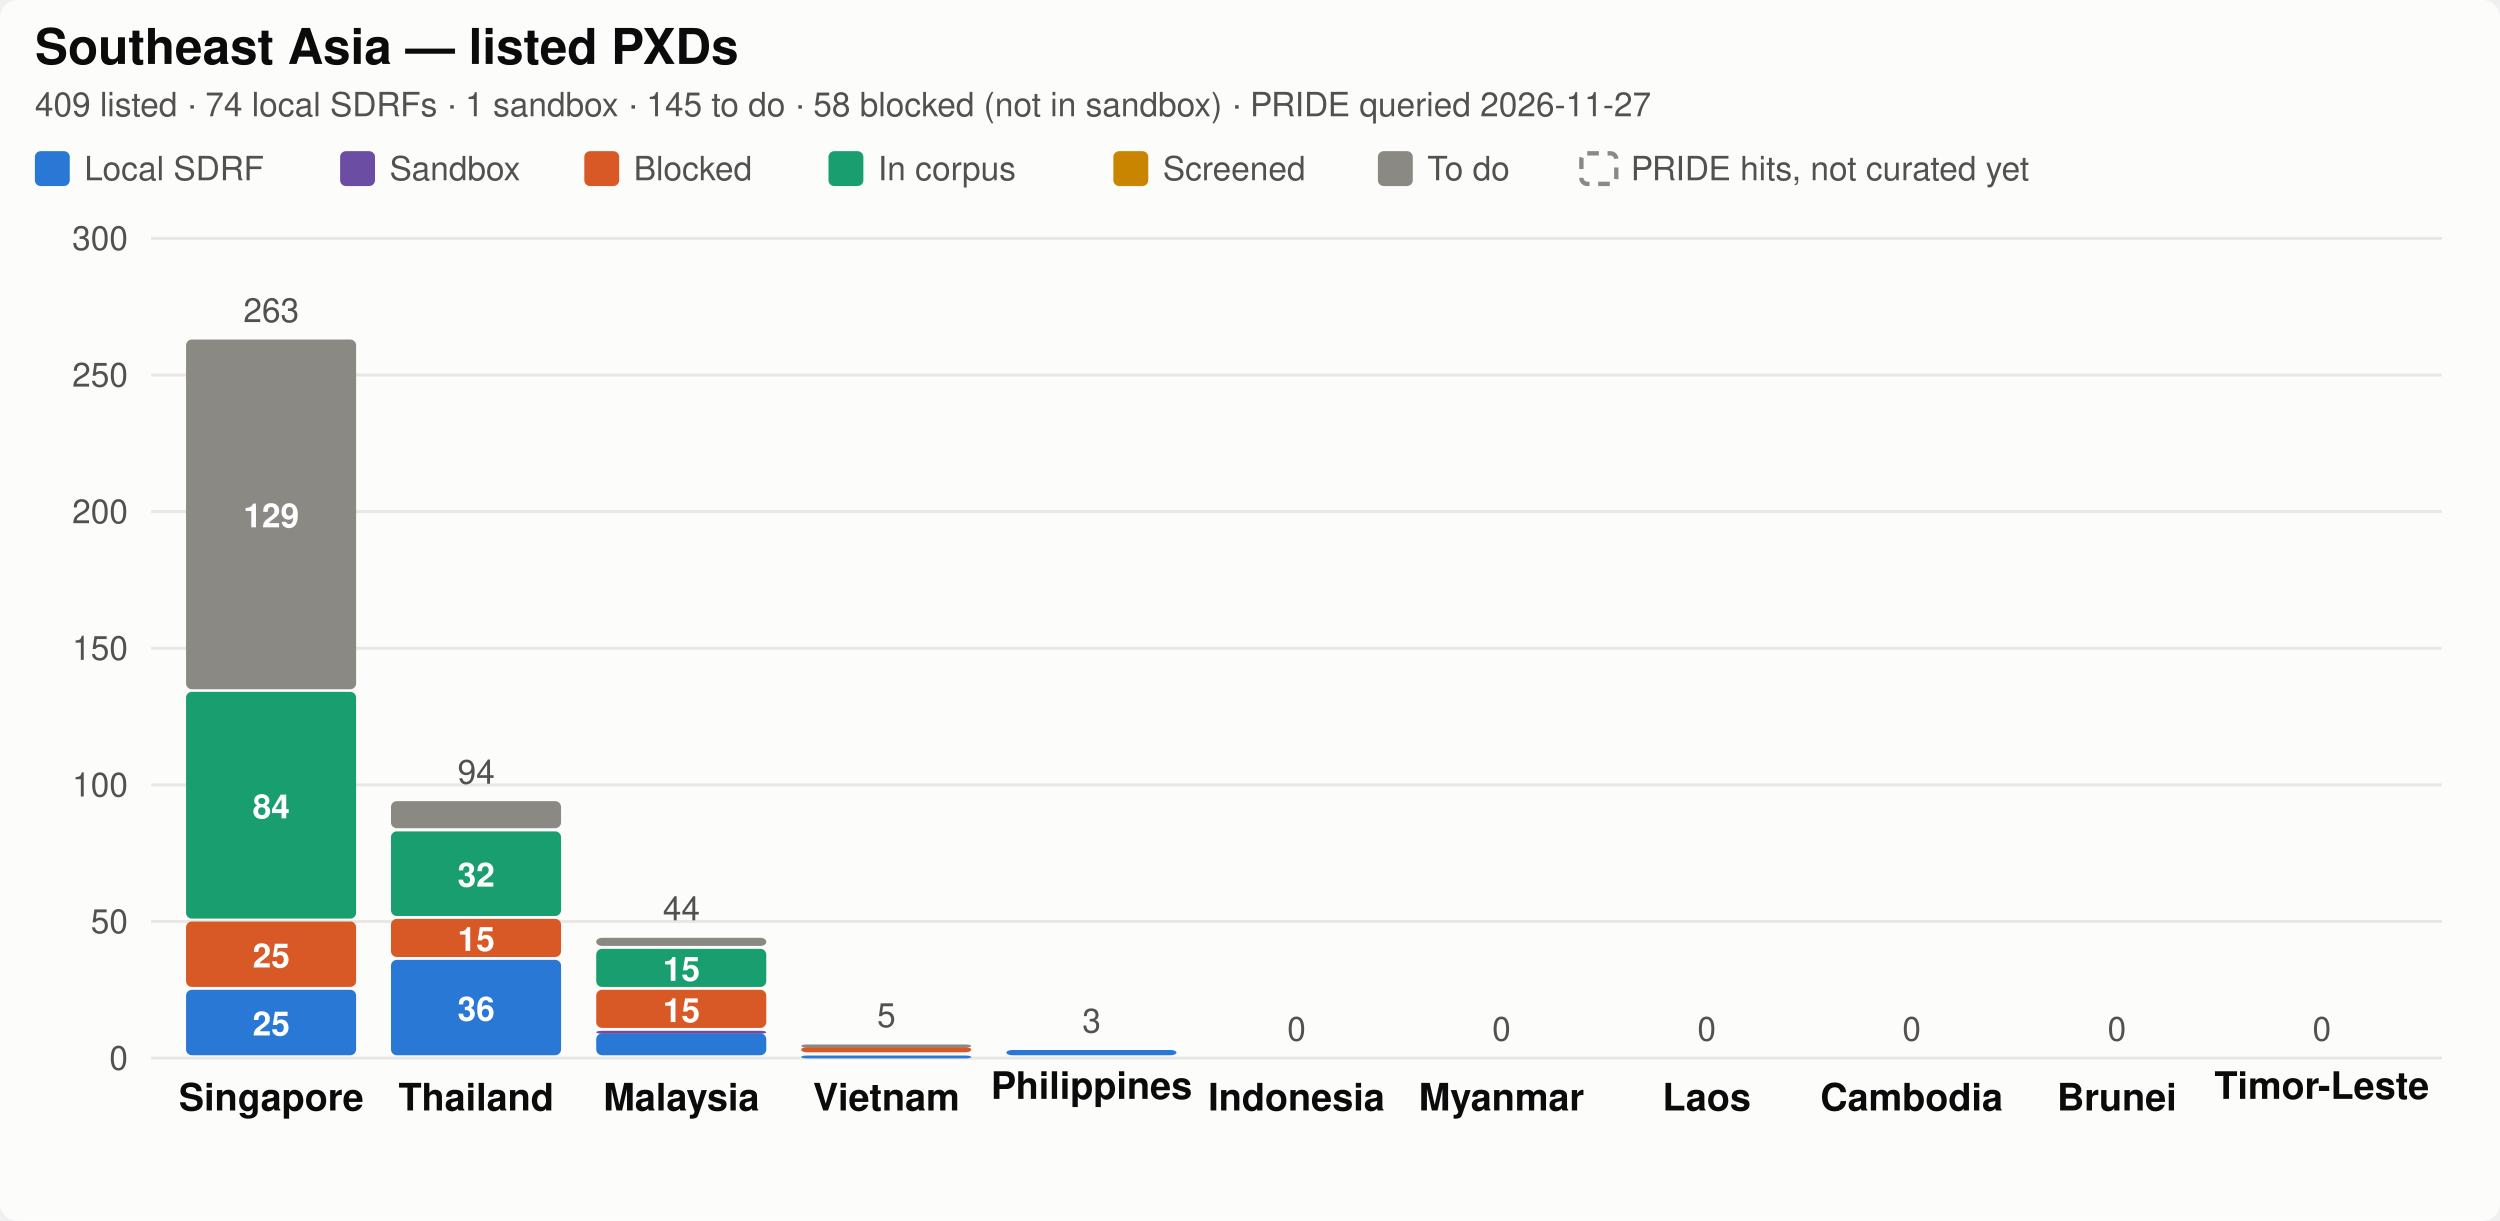
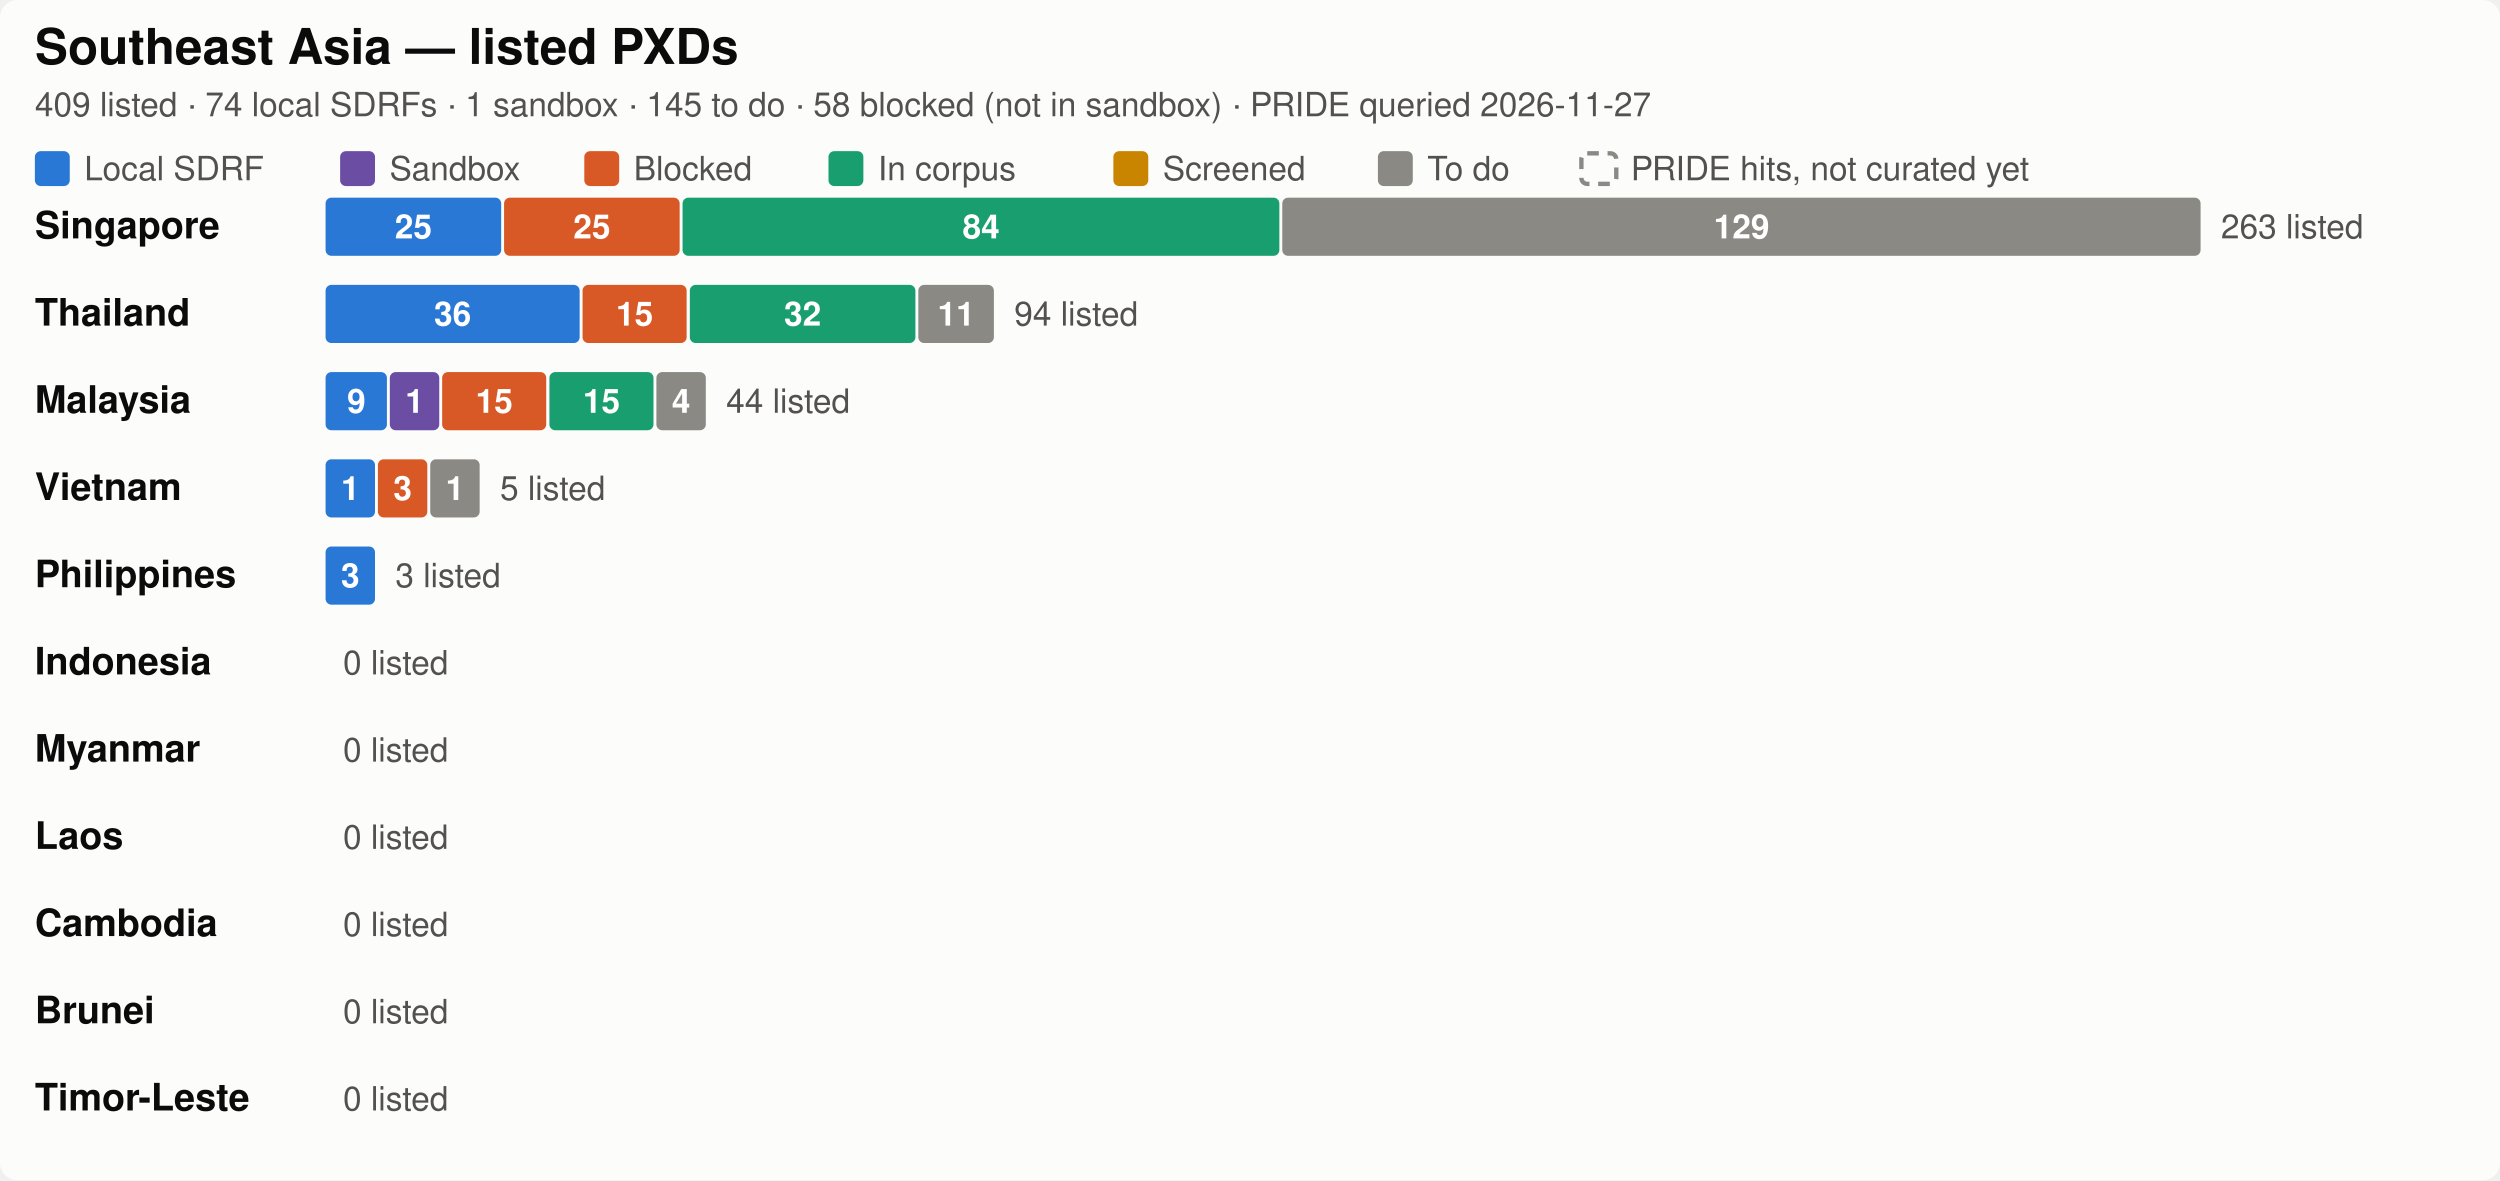
- <svg xmlns="http://www.w3.org/2000/svg" width="860" height="420" viewBox="0 0 860 420" role="img" aria-label="Southeast Asia SDRF progress by country">
+ <svg xmlns="http://www.w3.org/2000/svg" width="860" height="406.0" viewBox="0 0 860 406.0" role="img" aria-label="Southeast Asia SDRF progress by country">
  <style>
  .bg { fill: #fcfcfb; }
  .title { fill: #0b0b0b; font-size: 17px; font-weight: 600; }
  .city { fill: #0b0b0b; font-size: 13px; font-weight: 600; }
  .sub, .legend, .total, .axis { fill: #52514e; font-size: 11.5px; }
  .seg { font-size: 11.5px; font-weight: 600; fill: #ffffff; font-variant-numeric: tabular-nums; }
  .uncurated { fill: none; stroke: #8a8983; stroke-width: 1.5; stroke-dasharray: 4 3; }
  .grid { stroke: #e8e7e2; stroke-width: 1; }
  text { font-family: -apple-system, "Segoe UI", Helvetica, Arial, sans-serif; }
  .c-annotated { fill: #2a78d6; }
  .c-sandbox { fill: #6b4ea3; }
  .c-blocked { fill: #d95926; }
  .c-in_corpus { fill: #199e70; }
  .c-screened { fill: #c98500; }
  .c-todo { fill: #8a8983; }

  @media (prefers-color-scheme: dark) {
    .bg { fill: #1a1a19; }
    .title, .city { fill: #ffffff; }
    .sub, .legend, .total, .axis { fill: #c3c2b7; }
    .uncurated { stroke: #8f8e86; }
    .grid { stroke: #3a3a37; }
    .c-annotated { fill: #3987e5; }
    .c-sandbox { fill: #7d5fb5; }
    .c-blocked { fill: #d95926; }
    .c-in_corpus { fill: #199e70; }
    .c-screened { fill: #c98500; }
    .c-todo { fill: #6b6a65; }
  }
</style>
-   <rect class="bg" width="860" height="420" rx="6" />
+   <rect class="bg" width="860" height="406.0" rx="6" />
  <text class="title" x="12" y="22">Southeast Asia — listed PXDs</text>
  <text class="sub" x="12" y="40">409 listed · 74 local SDRFs · 1 sandbox · 145 to do · 58 blocked (not in sandbox) · PRIDE queried 2026-11-27</text>
  <rect class="c-annotated" fill="#2a78d6" x="12.0" y="52.0" width="12" height="12" rx="2" />
  <text class="legend" x="29.0" y="62.0">Local SDRF</text>
  <rect class="c-sandbox" fill="#6b4ea3" x="117.0" y="52.0" width="12" height="12" rx="2" />
  <text class="legend" x="134.0" y="62.0">Sandbox</text>
  <rect class="c-blocked" fill="#d95926" x="201.0" y="52.0" width="12" height="12" rx="2" />
  <text class="legend" x="218.0" y="62.0">Blocked</text>
  <rect class="c-in_corpus" fill="#199e70" x="285.0" y="52.0" width="12" height="12" rx="2" />
  <text class="legend" x="302.0" y="62.0">In corpus</text>
  <rect class="c-screened" fill="#c98500" x="383.0" y="52.0" width="12" height="12" rx="2" />
  <text class="legend" x="400.0" y="62.0">Screened</text>
  <rect class="c-todo" fill="#8a8983" x="474.0" y="52.0" width="12" height="12" rx="2" />
  <text class="legend" x="491.0" y="62.0">To do</text>
  <rect class="uncurated" fill="none" stroke="#8a8983" x="544.0" y="52.75" width="12" height="10.5" rx="2" />
  <text class="legend" x="561.0" y="62.0">PRIDE hits, not curated yet</text>
-   <line class="grid" x1="52" y1="364.0" x2="840" y2="364.0" />
-   <text class="axis" x="44" y="368.0" text-anchor="end">0</text>
-   <line class="grid" x1="52" y1="317.0" x2="840" y2="317.0" />
-   <text class="axis" x="44" y="321.0" text-anchor="end">50</text>
-   <line class="grid" x1="52" y1="270.0" x2="840" y2="270.0" />
-   <text class="axis" x="44" y="274.0" text-anchor="end">100</text>
-   <line class="grid" x1="52" y1="223.0" x2="840" y2="223.0" />
-   <text class="axis" x="44" y="227.0" text-anchor="end">150</text>
-   <line class="grid" x1="52" y1="176.0" x2="840" y2="176.0" />
-   <text class="axis" x="44" y="180.0" text-anchor="end">200</text>
-   <line class="grid" x1="52" y1="129.0" x2="840" y2="129.0" />
-   <text class="axis" x="44" y="133.0" text-anchor="end">250</text>
-   <line class="grid" x1="52" y1="82.0" x2="840" y2="82.0" />
-   <text class="axis" x="44" y="86.0" text-anchor="end">300</text>
-   <rect class="c-annotated" fill="#2a78d6" x="64.0" y="340.5" width="58.5" height="22.5" rx="2" />
-   <text class="seg" x="93.3" y="356.2" text-anchor="middle">25</text>
-   <rect class="c-blocked" fill="#d95926" x="64.0" y="317.0" width="58.5" height="22.5" rx="2" />
-   <text class="seg" x="93.3" y="332.8" text-anchor="middle">25</text>
-   <rect class="c-in_corpus" fill="#199e70" x="64.0" y="238.0" width="58.5" height="78.0" rx="2" />
-   <text class="seg" x="93.3" y="281.5" text-anchor="middle">84</text>
-   <rect class="c-todo" fill="#8a8983" x="64.0" y="116.8" width="58.5" height="120.3" rx="2" />
-   <text class="seg" x="93.3" y="181.4" text-anchor="middle">129</text>
-   <text class="total" x="93.3" y="110.8" text-anchor="middle">263</text>
-   <text class="city" x="93.3" y="382.0" text-anchor="middle">Singapore</text>
-   <rect class="c-annotated" fill="#2a78d6" x="134.5" y="330.2" width="58.5" height="32.8" rx="2" />
-   <text class="seg" x="163.8" y="351.1" text-anchor="middle">36</text>
-   <rect class="c-blocked" fill="#d95926" x="134.5" y="316.1" width="58.5" height="13.1" rx="2" />
-   <text class="seg" x="163.8" y="327.1" text-anchor="middle">15</text>
-   <rect class="c-in_corpus" fill="#199e70" x="134.5" y="286.0" width="58.5" height="29.1" rx="2" />
-   <text class="seg" x="163.8" y="305.0" text-anchor="middle">32</text>
-   <rect class="c-todo" fill="#8a8983" x="134.5" y="275.6" width="58.5" height="9.3" rx="2" />
-   <text class="total" x="163.8" y="269.6" text-anchor="middle">94</text>
-   <text class="city" x="163.8" y="382.0" text-anchor="middle">Thailand</text>
-   <rect class="c-annotated" fill="#2a78d6" x="205.1" y="355.5" width="58.5" height="7.5" rx="2" />
-   <rect class="c-sandbox" fill="#6b4ea3" x="205.1" y="354.6" width="58.5" height="1.0" rx="2" />
-   <rect class="c-blocked" fill="#d95926" x="205.1" y="340.5" width="58.5" height="13.1" rx="2" />
-   <text class="seg" x="234.4" y="351.6" text-anchor="middle">15</text>
-   <rect class="c-in_corpus" fill="#199e70" x="205.1" y="326.4" width="58.5" height="13.1" rx="2" />
-   <text class="seg" x="234.4" y="337.4" text-anchor="middle">15</text>
-   <rect class="c-todo" fill="#8a8983" x="205.1" y="322.6" width="58.5" height="2.8" rx="2" />
-   <text class="total" x="234.4" y="316.6" text-anchor="middle">44</text>
-   <text class="city" x="234.4" y="382.0" text-anchor="middle">Malaysia</text>
-   <rect class="c-annotated" fill="#2a78d6" x="275.6" y="363.1" width="58.5" height="1.0" rx="2" />
-   <rect class="c-blocked" fill="#d95926" x="275.6" y="360.2" width="58.5" height="1.8" rx="2" />
-   <rect class="c-todo" fill="#8a8983" x="275.6" y="359.3" width="58.5" height="1.0" rx="2" />
-   <text class="total" x="304.9" y="353.3" text-anchor="middle">5</text>
-   <text class="city" x="304.9" y="382.0" text-anchor="middle">Vietnam</text>
-   <rect class="c-annotated" fill="#2a78d6" x="346.2" y="361.2" width="58.5" height="1.8" rx="2" />
-   <text class="total" x="375.5" y="355.2" text-anchor="middle">3</text>
-   <text class="city" x="375.5" y="378.0" text-anchor="middle" font-size="10">Philippines</text>
-   <text class="total" x="446.0" y="358.0" text-anchor="middle">0</text>
-   <text class="city" x="446.0" y="382.0" text-anchor="middle">Indonesia</text>
-   <text class="total" x="516.5" y="358.0" text-anchor="middle">0</text>
-   <text class="city" x="516.5" y="382.0" text-anchor="middle">Myanmar</text>
-   <text class="total" x="587.1" y="358.0" text-anchor="middle">0</text>
-   <text class="city" x="587.1" y="382.0" text-anchor="middle">Laos</text>
-   <text class="total" x="657.6" y="358.0" text-anchor="middle">0</text>
-   <text class="city" x="657.6" y="382.0" text-anchor="middle">Cambodia</text>
-   <text class="total" x="728.2" y="358.0" text-anchor="middle">0</text>
-   <text class="city" x="728.2" y="382.0" text-anchor="middle">Brunei</text>
-   <text class="total" x="798.7" y="358.0" text-anchor="middle">0</text>
-   <text class="city" x="798.7" y="378.0" text-anchor="middle" font-size="10">Timor-Leste</text>
+   <text class="city" x="12" y="82.0">Singapore</text>
+   <rect class="c-annotated" fill="#2a78d6" x="112.0" y="68.0" width="60.4" height="20" rx="2" />
+   <text class="seg" x="142.2" y="82.0" text-anchor="middle">25</text>
+   <rect class="c-blocked" fill="#d95926" x="173.4" y="68.0" width="60.4" height="20" rx="2" />
+   <text class="seg" x="203.6" y="82.0" text-anchor="middle">25</text>
+   <rect class="c-in_corpus" fill="#199e70" x="234.8" y="68.0" width="205.3" height="20" rx="2" />
+   <text class="seg" x="337.5" y="82.0" text-anchor="middle">84</text>
+   <rect class="c-todo" fill="#8a8983" x="441.1" y="68.0" width="315.9" height="20" rx="2" />
+   <text class="seg" x="599.1" y="82.0" text-anchor="middle">129</text>
+   <text class="total" x="764.0" y="82.0">263 listed</text>
+   <text class="city" x="12" y="112.0">Thailand</text>
+   <rect class="c-annotated" fill="#2a78d6" x="112.0" y="98.0" width="87.4" height="20" rx="2" />
+   <text class="seg" x="155.7" y="112.0" text-anchor="middle">36</text>
+   <rect class="c-blocked" fill="#d95926" x="200.4" y="98.0" width="35.8" height="20" rx="2" />
+   <text class="seg" x="218.3" y="112.0" text-anchor="middle">15</text>
+   <rect class="c-in_corpus" fill="#199e70" x="237.3" y="98.0" width="77.6" height="20" rx="2" />
+   <text class="seg" x="276.1" y="112.0" text-anchor="middle">32</text>
+   <rect class="c-todo" fill="#8a8983" x="315.9" y="98.0" width="26.0" height="20" rx="2" />
+   <text class="seg" x="328.9" y="112.0" text-anchor="middle">11</text>
+   <text class="total" x="348.9" y="112.0">94 listed</text>
+   <text class="city" x="12" y="142.0">Malaysia</text>
+   <rect class="c-annotated" fill="#2a78d6" x="112.0" y="128.0" width="21.1" height="20" rx="2" />
+   <text class="seg" x="122.6" y="142.0" text-anchor="middle">9</text>
+   <rect class="c-sandbox" fill="#6b4ea3" x="134.1" y="128.0" width="17.0" height="20" rx="2" />
+   <text class="seg" x="142.6" y="142.0" text-anchor="middle">1</text>
+   <rect class="c-blocked" fill="#d95926" x="152.1" y="128.0" width="35.8" height="20" rx="2" />
+   <text class="seg" x="170.0" y="142.0" text-anchor="middle">15</text>
+   <rect class="c-in_corpus" fill="#199e70" x="189.0" y="128.0" width="35.8" height="20" rx="2" />
+   <text class="seg" x="206.9" y="142.0" text-anchor="middle">15</text>
+   <rect class="c-todo" fill="#8a8983" x="225.8" y="128.0" width="17.0" height="20" rx="2" />
+   <text class="seg" x="234.3" y="142.0" text-anchor="middle">4</text>
+   <text class="total" x="249.8" y="142.0">44 listed</text>
+   <text class="city" x="12" y="172.0">Vietnam</text>
+   <rect class="c-annotated" fill="#2a78d6" x="112.0" y="158.0" width="17.0" height="20" rx="2" />
+   <text class="seg" x="120.5" y="172.0" text-anchor="middle">1</text>
+   <rect class="c-blocked" fill="#d95926" x="130.0" y="158.0" width="17.0" height="20" rx="2" />
+   <text class="seg" x="138.5" y="172.0" text-anchor="middle">3</text>
+   <rect class="c-todo" fill="#8a8983" x="148.0" y="158.0" width="17.0" height="20" rx="2" />
+   <text class="seg" x="156.5" y="172.0" text-anchor="middle">1</text>
+   <text class="total" x="172.0" y="172.0">5 listed</text>
+   <text class="city" x="12" y="202.0">Philippines</text>
+   <rect class="c-annotated" fill="#2a78d6" x="112.0" y="188.0" width="17.0" height="20" rx="2" />
+   <text class="seg" x="120.5" y="202.0" text-anchor="middle">3</text>
+   <text class="total" x="136.0" y="202.0">3 listed</text>
+   <text class="city" x="12" y="232.0">Indonesia</text>
+   <text class="total" x="118.0" y="232.0">0 listed</text>
+   <text class="city" x="12" y="262.0">Myanmar</text>
+   <text class="total" x="118.0" y="262.0">0 listed</text>
+   <text class="city" x="12" y="292.0">Laos</text>
+   <text class="total" x="118.0" y="292.0">0 listed</text>
+   <text class="city" x="12" y="322.0">Cambodia</text>
+   <text class="total" x="118.0" y="322.0">0 listed</text>
+   <text class="city" x="12" y="352.0">Brunei</text>
+   <text class="total" x="118.0" y="352.0">0 listed</text>
+   <text class="city" x="12" y="382.0">Timor-Leste</text>
+   <text class="total" x="118.0" y="382.0">0 listed</text>
</svg>
